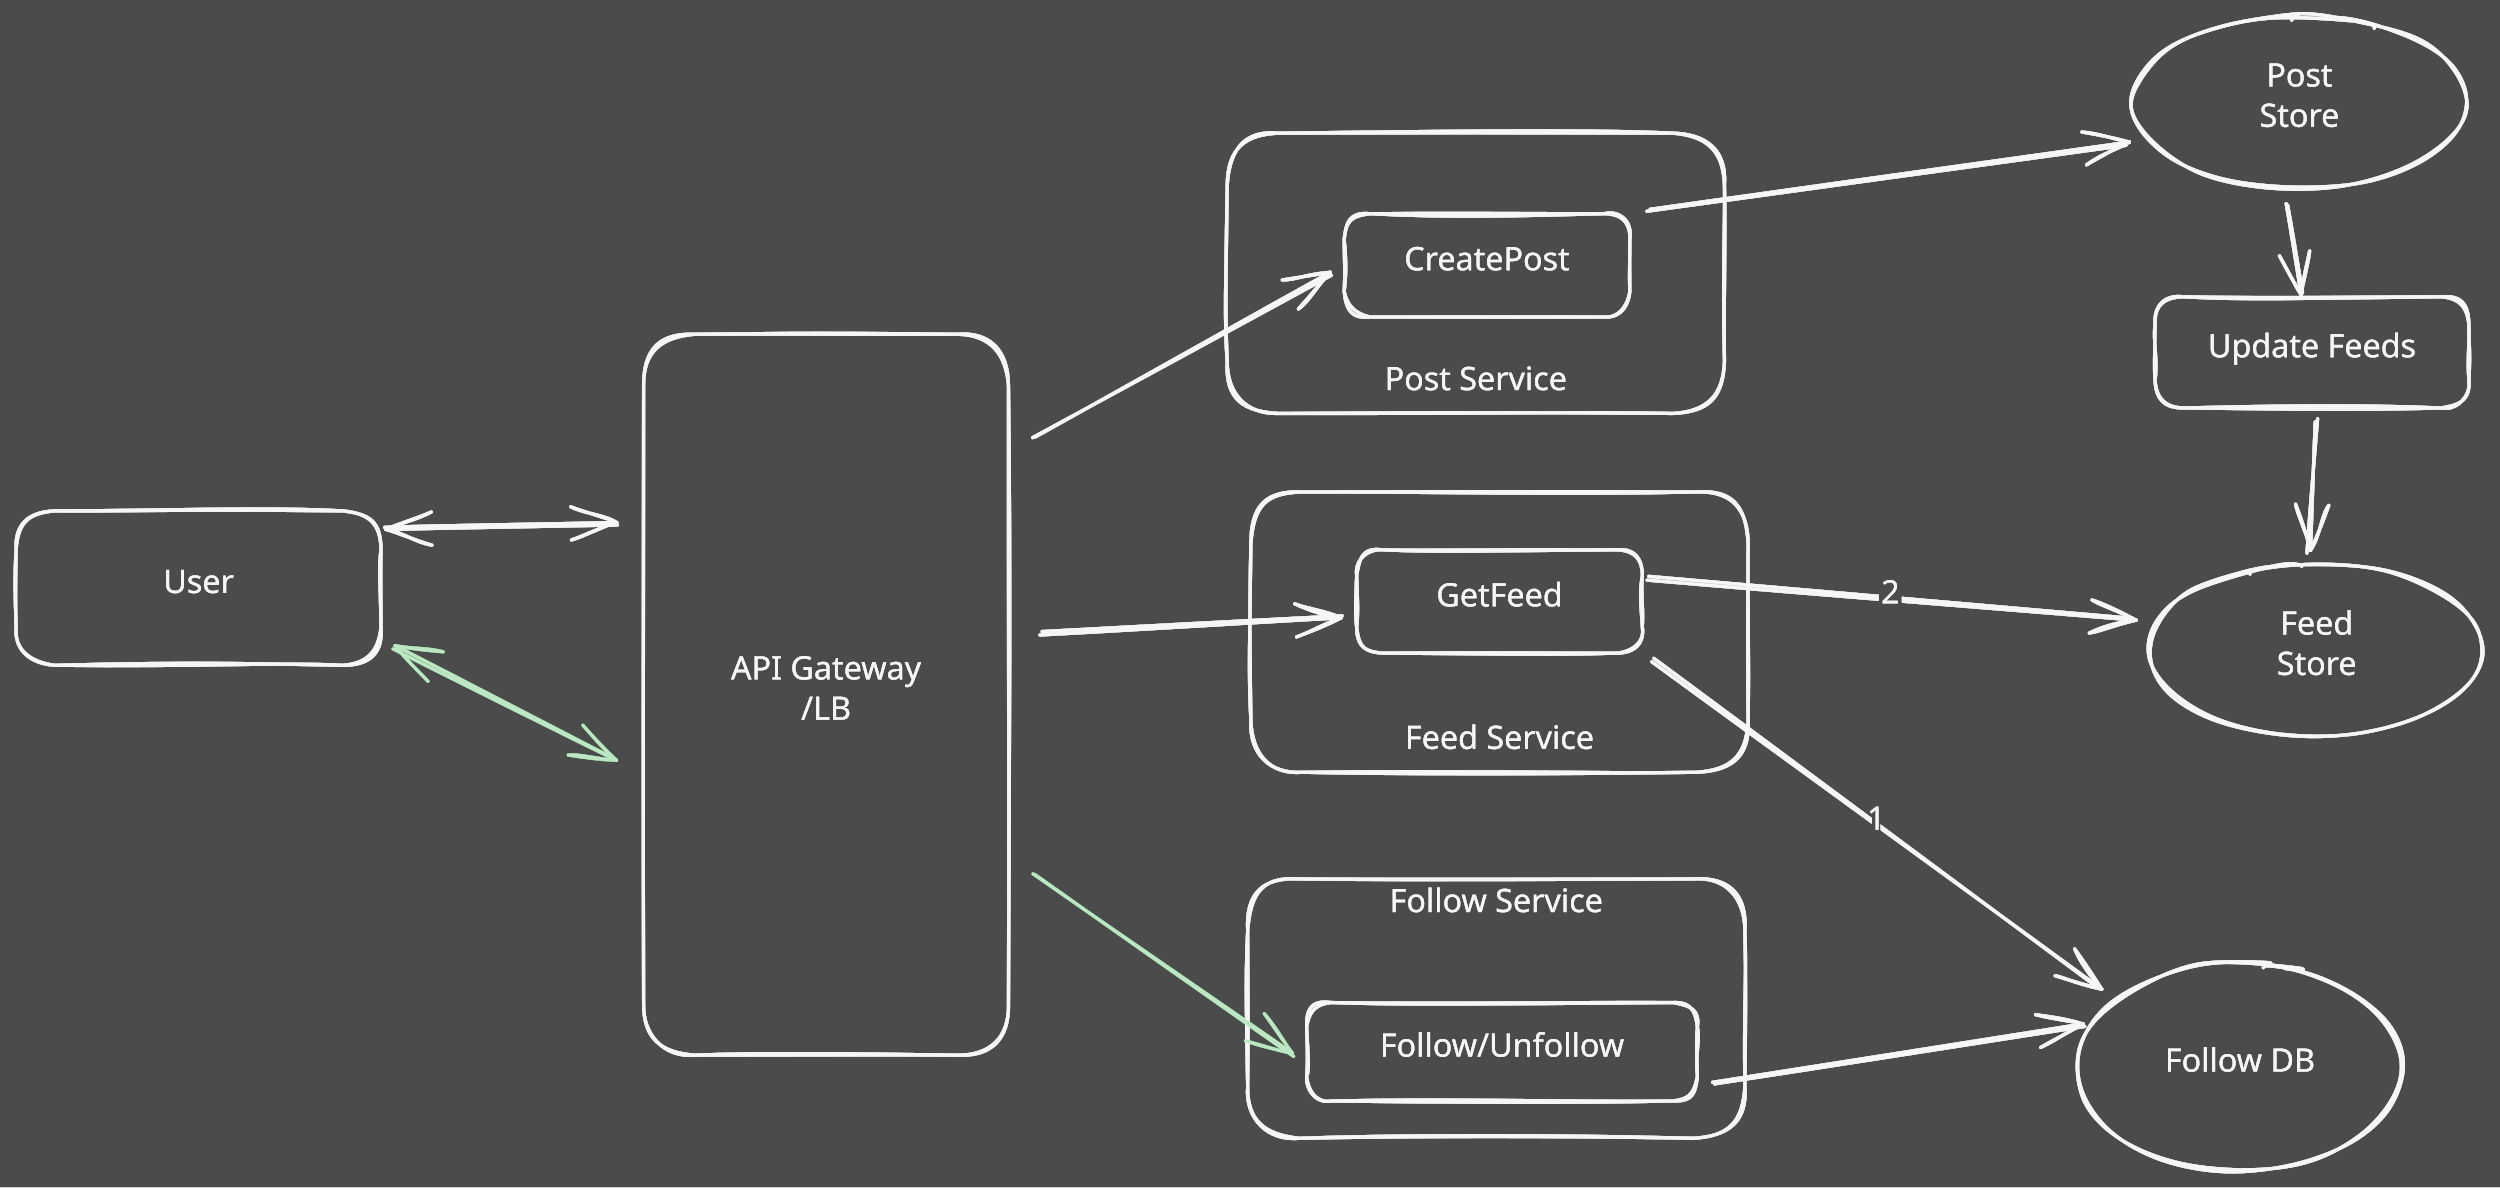
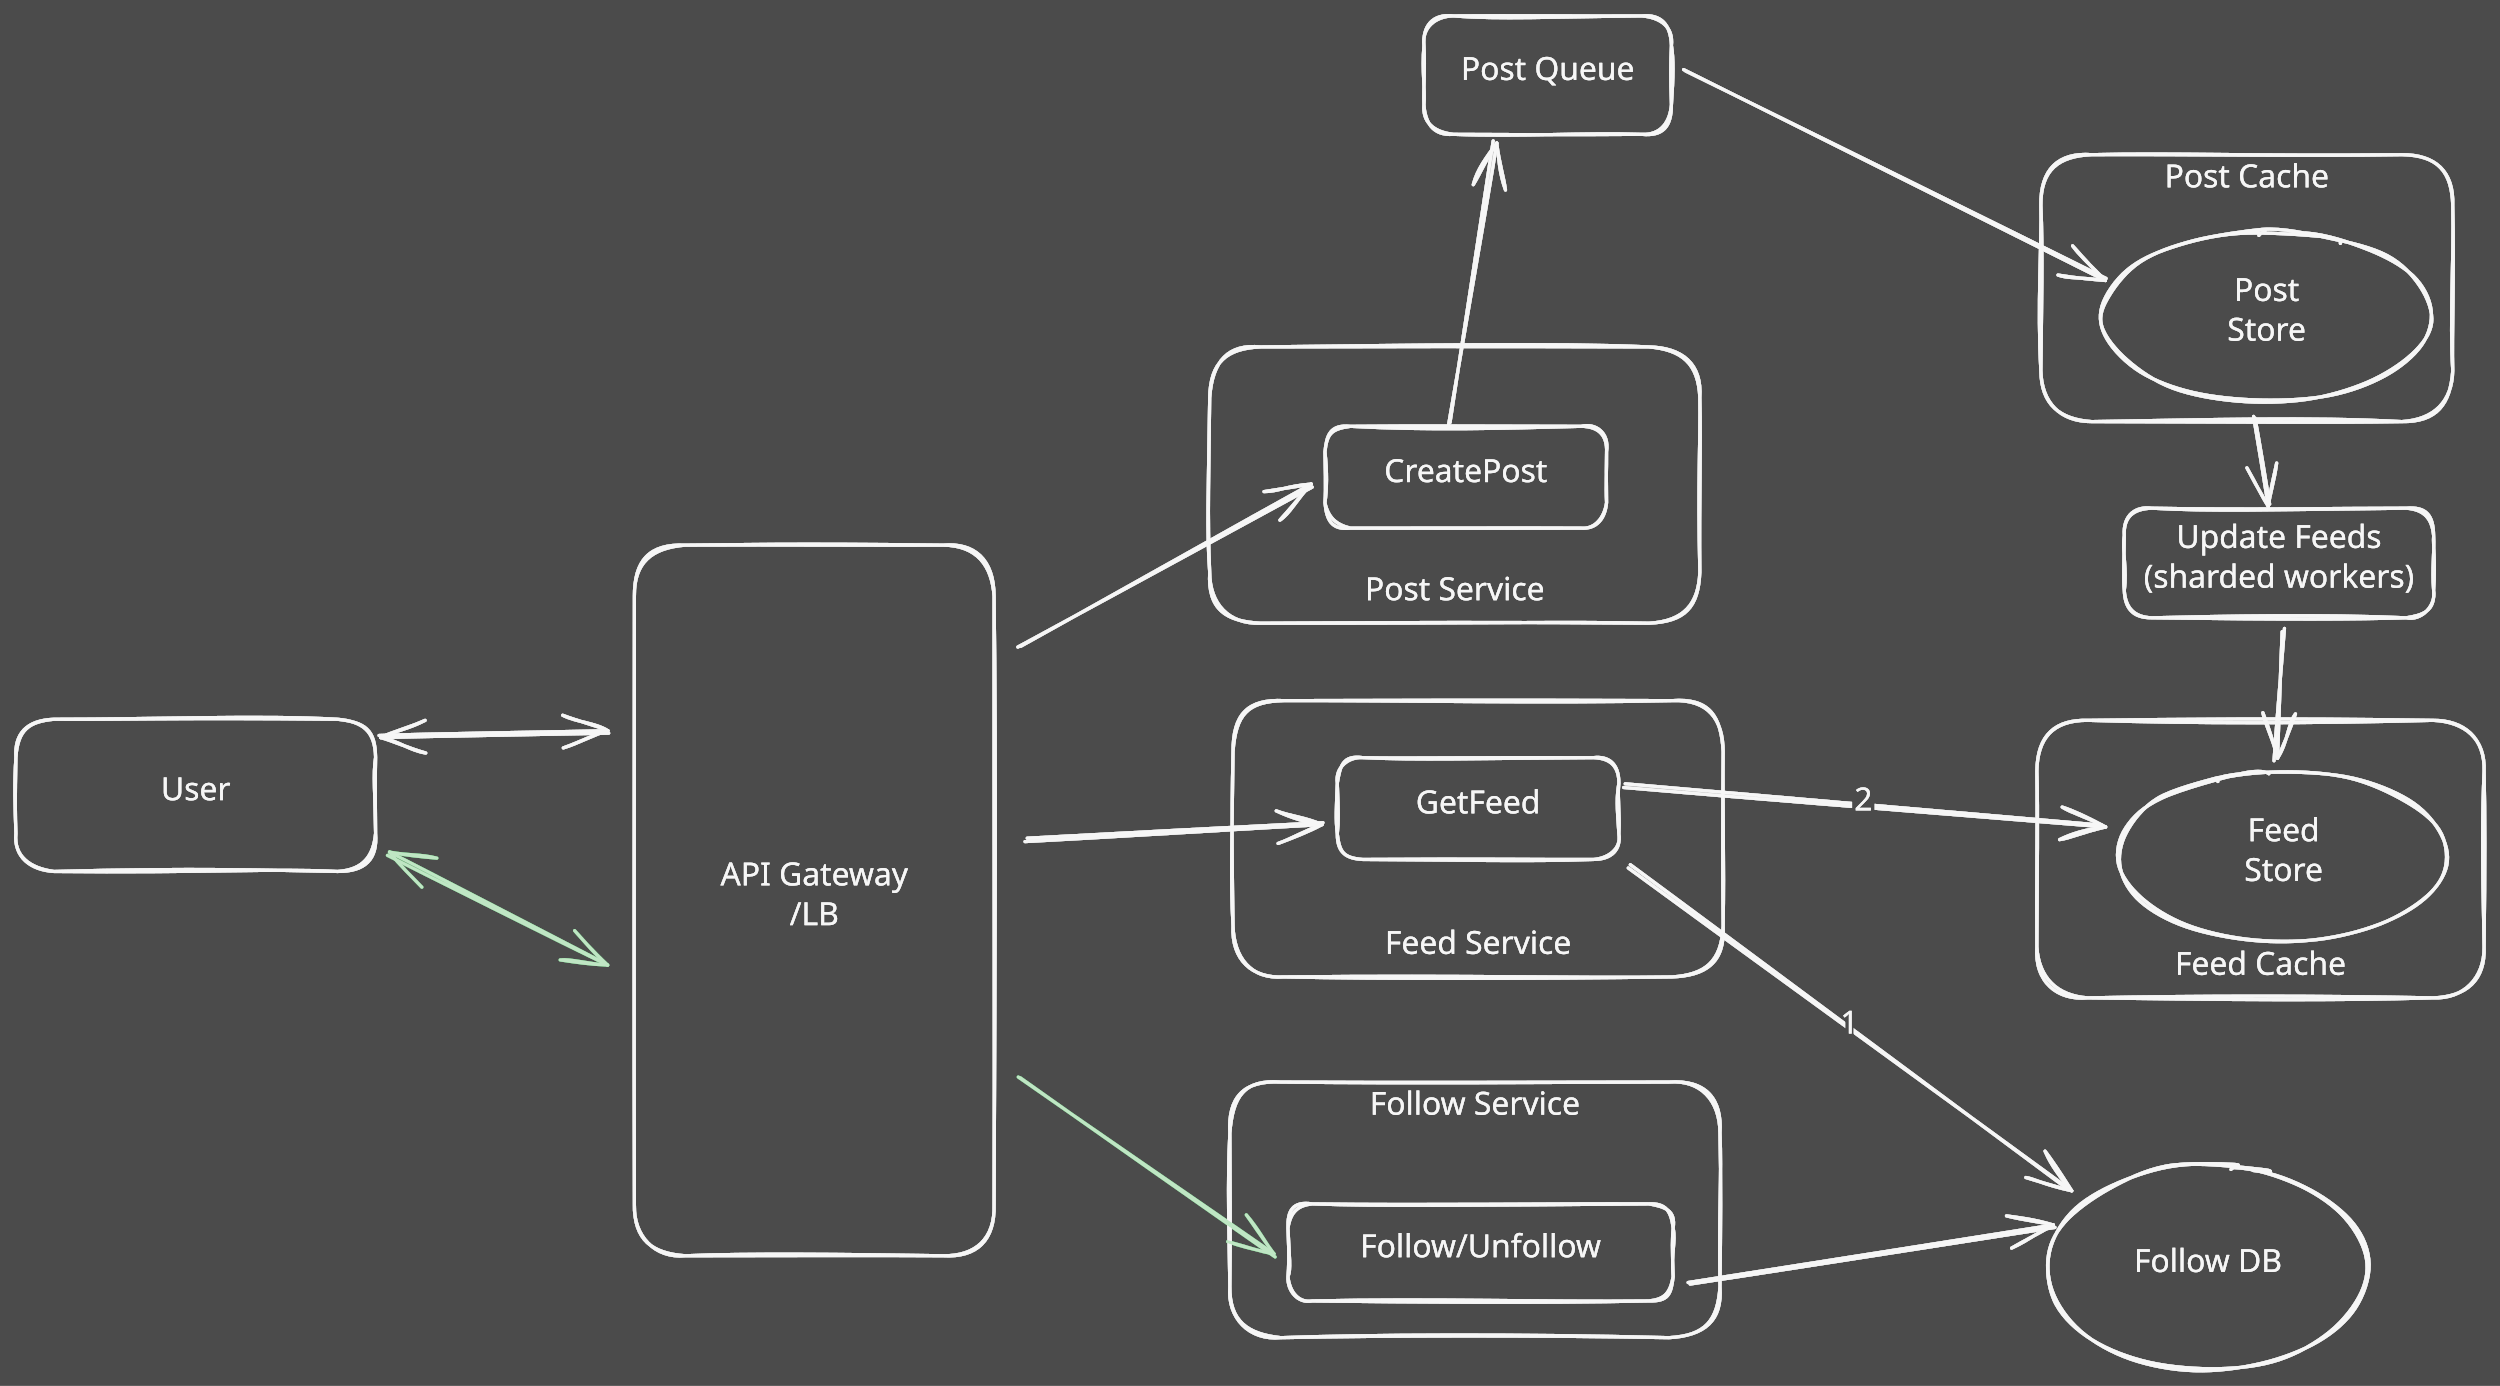
- <svg xmlns="http://www.w3.org/2000/svg" version="1.1" viewBox="0 0 1548.965 735.556" width="3097.929" height="1471.111" filter="invert(93%) hue-rotate(180deg)">
+ <svg xmlns="http://www.w3.org/2000/svg" version="1.1" viewBox="0 0 1571.408 871.111" width="3142.816" height="1742.222" filter="invert(93%) hue-rotate(180deg)">
  <defs>
    <style class="style-fonts">
      @font-face {
        font-family: "Virgil";
        src: url("https://unpkg.com/@excalidraw/excalidraw@undefined/dist/excalidraw-assets/Virgil.woff2");
      }
      @font-face {
        font-family: "Cascadia";
        src: url("https://unpkg.com/@excalidraw/excalidraw@undefined/dist/excalidraw-assets/Cascadia.woff2");
      }
      @font-face {
        font-family: "Assistant";
        src: url("https://unpkg.com/@excalidraw/excalidraw@undefined/dist/excalidraw-assets/Assistant-Regular.woff2");
      }
    </style>
  </defs>
-   <rect x="0" y="0" width="1548.965" height="735.556" fill="#ffffff" />
-   <g stroke-linecap="round" transform="translate(10 316.5417) rotate(0 113.041 47.83594)">
+   <rect x="0" y="0" width="1571.408" height="871.111" fill="#ffffff" />
+   <g stroke-linecap="round" transform="translate(10 452.0972) rotate(0 113.041 47.83594)">
    <path d="M23.92 0 C87.6 -0.02, 154.19 -2.67, 202.16 0 M23.92 0 C60.26 0.44, 97.11 -1.12, 202.16 0 M202.16 0 C219.47 1.97, 225.86 6.45, 226.08 23.92 M202.16 0 C218.26 1.38, 225.81 7.61, 226.08 23.92 M226.08 23.92 C224.42 34.51, 225.78 47.28, 226.08 71.75 M226.08 23.92 C225.73 40.28, 226 55.56, 226.08 71.75 M226.08 71.75 C227.4 87.9, 219.61 95.83, 202.16 95.67 M226.08 71.75 C224.77 85.96, 218.4 94.67, 202.16 95.67 M202.16 95.67 C161.48 93.61, 117.44 96.68, 23.92 95.67 M202.16 95.67 C158.72 94.9, 112.8 93.3, 23.92 95.67 M23.92 95.67 C9.46 94.79, -1.43 86.82, 0 71.75 M23.92 95.67 C8.79 93.7, -1.5 86.07, 0 71.75 M0 71.75 C-0.59 55.6, -1.09 40.13, 0 23.92 M0 71.75 C-0.42 59.82, -0.51 50.13, 0 23.92 M0 23.92 C1.16 6.41, 8.28 1.46, 23.92 0 M0 23.92 C-0.91 9.06, 6.75 0.6, 23.92 0" stroke="#1e1e1e" stroke-width="2" fill="none" />
  </g>
-   <g transform="translate(100.701 351.8776) rotate(0 22.34 12.5)">
+   <g transform="translate(100.701 487.4332) rotate(0 22.34 12.5)">
    <text x="22.34" y="0" font-family="Virgil, Segoe UI Emoji" font-size="20px" fill="#1e1e1e" text-anchor="middle" style="white-space: pre;" direction="ltr" dominant-baseline="text-before-edge">User</text>
  </g>
  <g stroke-linecap="round">
-     <g transform="translate(244.5273 401.1159) rotate(0 68.07812 34.47461)">
+     <g transform="translate(244.5273 536.6714) rotate(0 68.07812 34.47461)">
      <path d="M0.3 -1.08 C22.87 10.39, 112.5 56.87, 135.2 68.6 M-1 0.97 C21.95 12.63, 114.6 58.92, 137.41 69.95" stroke="#2f9e44" stroke-width="2" fill="none" />
    </g>
-     <g transform="translate(244.5273 401.1159) rotate(0 68.07812 34.47461)">
+     <g transform="translate(244.5273 536.6714) rotate(0 68.07812 34.47461)">
      <path d="M30.05 2.73 C19.88 0.14, 12.71 1.18, 0.3 -1.08 M30.05 2.73 C20.37 1.89, 9.65 0.84, 0.3 -1.08" stroke="#2f9e44" stroke-width="2" fill="none" />
    </g>
-     <g transform="translate(244.5273 401.1159) rotate(0 68.07812 34.47461)">
+     <g transform="translate(244.5273 536.6714) rotate(0 68.07812 34.47461)">
      <path d="M20.64 20.97 C13.15 13.21, 8.63 9.12, 0.3 -1.08 M20.64 20.97 C14.15 14.12, 6.54 7.07, 0.3 -1.08" stroke="#2f9e44" stroke-width="2" fill="none" />
    </g>
-     <g transform="translate(244.5273 401.1159) rotate(0 68.07812 34.47461)">
+     <g transform="translate(244.5273 536.6714) rotate(0 68.07812 34.47461)">
      <path d="M107.58 66.69 C114.18 65.94, 123.79 68.97, 137.41 69.95 M107.58 66.69 C117.49 68.21, 126.41 69.5, 137.41 69.95" stroke="#2f9e44" stroke-width="2" fill="none" />
    </g>
-     <g transform="translate(244.5273 401.1159) rotate(0 68.07812 34.47461)">
+     <g transform="translate(244.5273 536.6714) rotate(0 68.07812 34.47461)">
      <path d="M116.66 48.28 C120.67 52.74, 127.73 60.96, 137.41 69.95 M116.66 48.28 C123.48 55.86, 129.41 63.22, 137.41 69.95" stroke="#2f9e44" stroke-width="2" fill="none" />
    </g>
  </g>
  <mask />
  <g stroke-linecap="round">
-     <g transform="translate(238.2227 328.5417) rotate(0 71.76367 -2.179688)">
+     <g transform="translate(238.2227 464.0972) rotate(0 71.76367 -2.179688)">
      <path d="M1 -0.49 C24.99 -1.13, 120.75 -2.75, 144.36 -3.26 M0.06 -1.8 C23.93 -2.79, 119.67 -4.19, 143.84 -4.8" stroke="#1e1e1e" stroke-width="2" fill="none" />
    </g>
-     <g transform="translate(238.2227 328.5417) rotate(0 71.76367 -2.179688)">
+     <g transform="translate(238.2227 464.0972) rotate(0 71.76367 -2.179688)">
      <path d="M28.98 -11.3 C18.89 -6.09, 12.25 -5.33, 1 -0.49 M28.98 -11.3 C18.56 -6.64, 7.94 -3.97, 1 -0.49" stroke="#1e1e1e" stroke-width="2" fill="none" />
    </g>
-     <g transform="translate(238.2227 328.5417) rotate(0 71.76367 -2.179688)">
+     <g transform="translate(238.2227 464.0972) rotate(0 71.76367 -2.179688)">
      <path d="M29.38 9.22 C19.07 7.6, 12.29 1.54, 1 -0.49 M29.38 9.22 C19 6.33, 8.24 1.45, 1 -0.49" stroke="#1e1e1e" stroke-width="2" fill="none" />
    </g>
-     <g transform="translate(238.2227 328.5417) rotate(0 71.76367 -2.179688)">
+     <g transform="translate(238.2227 464.0972) rotate(0 71.76367 -2.179688)">
      <path d="M115.86 6.01 C124.3 3.56, 136.27 -2.87, 143.84 -4.8 M115.86 6.01 C126.23 2.39, 136.2 -2.89, 143.84 -4.8" stroke="#1e1e1e" stroke-width="2" fill="none" />
    </g>
-     <g transform="translate(238.2227 328.5417) rotate(0 71.76367 -2.179688)">
+     <g transform="translate(238.2227 464.0972) rotate(0 71.76367 -2.179688)">
      <path d="M115.46 -14.51 C124.12 -10.13, 136.23 -9.73, 143.84 -4.8 M115.46 -14.51 C125.78 -10.58, 135.9 -8.32, 143.84 -4.8" stroke="#1e1e1e" stroke-width="2" fill="none" />
    </g>
  </g>
  <mask />
-   <g stroke-linecap="round" transform="translate(398.7617 207.0964) rotate(0 113.041 223.3359)">
+   <g stroke-linecap="round" transform="translate(398.7617 342.6519) rotate(0 113.041 223.3359)">
    <path d="M32 0 C93.03 -0.31, 157.61 0.23, 194.08 0 M32 0 C63.81 -0.21, 96.88 -1.21, 194.08 0 M194.08 0 C213.61 -1.68, 225.98 8.89, 226.08 32 M194.08 0 C215.41 0.23, 224.69 12.82, 226.08 32 M226.08 32 C225.98 180.6, 226.43 327.74, 226.08 414.67 M226.08 32 C227.46 140.59, 226.72 248.08, 226.08 414.67 M226.08 414.67 C226.7 435.89, 214.63 446.97, 194.08 446.67 M226.08 414.67 C226.66 436.86, 215.35 447.94, 194.08 446.67 M194.08 446.67 C131.54 445.69, 68.94 445.05, 32 446.67 M194.08 446.67 C150.78 446.4, 107.81 446.55, 32 446.67 M32 446.67 C10.76 445.23, -0.14 436.5, 0 414.67 M32 446.67 C12.88 448.5, -0.63 434.22, 0 414.67 M0 414.67 C-0.33 296.95, -0.17 182.08, 0 32 M0 414.67 C-0.25 317.13, -0.17 218.74, 0 32 M0 32 C-0.24 10.91, 10.83 1.69, 32 0 M0 32 C-0.05 10, 9.01 -0.96, 32 0" stroke="#1e1e1e" stroke-width="2" fill="none" />
  </g>
-   <g transform="translate(445.0527 405.4323) rotate(0 66.75001 25)">
+   <g transform="translate(445.0527 540.9878) rotate(0 66.75001 25)">
    <text x="66.75" y="0" font-family="Virgil, Segoe UI Emoji" font-size="20px" fill="#1e1e1e" text-anchor="middle" style="white-space: pre;" direction="ltr" dominant-baseline="text-before-edge">API Gateway</text>
    <text x="66.75" y="25" font-family="Virgil, Segoe UI Emoji" font-size="20px" fill="#1e1e1e" text-anchor="middle" style="white-space: pre;" direction="ltr" dominant-baseline="text-before-edge">/LB</text>
  </g>
-   <g stroke-linecap="round" transform="translate(773.0322 544.5807) rotate(0 154.041 80.33594)">
+   <g stroke-linecap="round" transform="translate(773.0322 680.1363) rotate(0 154.041 80.33594)">
    <path d="M32 0 C115.11 0.97, 200.08 0.14, 276.08 0 M32 0 C109.93 0.5, 188 0.07, 276.08 0 M276.08 0 C295.74 -1.54, 307.97 11.36, 308.08 32 M276.08 0 C299.15 -1.59, 309.54 10.59, 308.08 32 M308.08 32 C309.28 58.34, 307.22 81.46, 308.08 128.67 M308.08 32 C308.77 61.59, 308.55 91.42, 308.08 128.67 M308.08 128.67 C306.69 149.76, 299.09 159.49, 276.08 160.67 M308.08 128.67 C309.69 150.09, 298.4 159.37, 276.08 160.67 M276.08 160.67 C180.82 158.21, 85.58 158.74, 32 160.67 M276.08 160.67 C188.81 159.15, 102.55 159.31, 32 160.67 M32 160.67 C12.21 162.65, -1.72 148.25, 0 128.67 M32 160.67 C10.97 158.47, -0.2 150.27, 0 128.67 M0 128.67 C-0.45 96.31, -1.65 63.27, 0 32 M0 128.67 C0.54 93.35, 0.02 58.46, 0 32 M0 32 C1.84 9.11, 8.74 -1.76, 32 0 M0 32 C-1.25 9.64, 8.53 -1.21, 32 0" stroke="#1e1e1e" stroke-width="2" fill="none" />
  </g>
-   <g transform="translate(860.1432 549.5807) rotate(0 66.93 12.5)">
+   <g transform="translate(860.1432 685.1363) rotate(0 66.93 12.5)">
    <text x="66.93" y="0" font-family="Virgil, Segoe UI Emoji" font-size="20px" fill="#1e1e1e" text-anchor="middle" style="white-space: pre;" direction="ltr" dominant-baseline="text-before-edge">Follow Service</text>
  </g>
-   <g stroke-linecap="round" transform="translate(775.0322 304.8307) rotate(0 154.041 86.83594)">
+   <g stroke-linecap="round" transform="translate(775.0322 440.3863) rotate(0 154.041 86.83594)">
    <path d="M32 0 C110.45 -0.21, 192.5 1.85, 276.08 0 M32 0 C91.03 -0.03, 150.67 -0.55, 276.08 0 M276.08 0 C299.38 -1.75, 306.83 9.67, 308.08 32 M276.08 0 C299.06 -0.93, 307.99 12.11, 308.08 32 M308.08 32 C307.76 68.16, 307.64 107, 308.08 141.67 M308.08 32 C307.7 67.71, 308.81 102.3, 308.08 141.67 M308.08 141.67 C307.11 164.46, 296.44 172.28, 276.08 173.67 M308.08 141.67 C309.4 165.21, 296.51 172.87, 276.08 173.67 M276.08 173.67 C214.16 174.62, 153.1 172.42, 32 173.67 M276.08 173.67 C184.9 174.89, 94.59 174.95, 32 173.67 M32 173.67 C10.82 175.43, 0.63 161.19, 0 141.67 M32 173.67 C11.93 174.8, -1.11 162.76, 0 141.67 M0 141.67 C-1.74 112.48, -0.5 85.15, 0 32 M0 141.67 C-0.38 110.76, -1.11 78.33, 0 32 M0 32 C-0.07 8.77, 9.04 -1.16, 32 0 M0 32 C1.8 8.83, 8.8 0.47, 32 0" stroke="#1e1e1e" stroke-width="2" fill="none" />
  </g>
-   <g transform="translate(867.9432 448.5026) rotate(0 61.13 12.5)">
+   <g transform="translate(867.9432 584.0582) rotate(0 61.13 12.5)">
    <text x="61.13" y="0" font-family="Virgil, Segoe UI Emoji" font-size="20px" fill="#1e1e1e" text-anchor="middle" style="white-space: pre;" direction="ltr" dominant-baseline="text-before-edge">Feed Service</text>
  </g>
-   <g stroke-linecap="round" transform="translate(809.5732 621.1667) rotate(0 121.0556 30.5)">
+   <g stroke-linecap="round" transform="translate(809.5732 756.7222) rotate(0 121.0556 30.5)">
    <path d="M15.25 0 C59.12 1.5, 104.96 1, 226.86 0 M15.25 0 C90.79 0.98, 166.21 -0.31, 226.86 0 M226.86 0 C237.47 -0.51, 240.88 4.48, 242.11 15.25 M226.86 0 C236.98 1.76, 243.81 4.04, 242.11 15.25 M242.11 15.25 C243.87 23.94, 240.71 30.57, 242.11 45.75 M242.11 15.25 C241.52 20.71, 241.46 28.1, 242.11 45.75 M242.11 45.75 C240.18 56.63, 236.35 59.98, 226.86 61 M242.11 45.75 C240.77 56.84, 239.11 61.32, 226.86 61 M226.86 61 C160.38 61.76, 92.3 59.32, 15.25 61 M226.86 61 C153.96 62.53, 80.19 61.71, 15.25 61 M15.25 61 C6.29 62.83, -0.51 54.68, 0 45.75 M15.25 61 C7 62.39, 1.06 55.84, 0 45.75 M0 45.75 C2 41.16, 0.81 33.61, 0 15.25 M0 45.75 C0.5 39.94, 0.76 32.67, 0 15.25 M0 15.25 C1.54 4.87, 6.44 0.91, 15.25 0 M0 15.25 C-0.33 4.38, 2.8 -1.85, 15.25 0" stroke="#1e1e1e" stroke-width="2" fill="none" />
  </g>
-   <g transform="translate(858.3588 639.1667) rotate(0 72.27 12.5)">
+   <g transform="translate(858.3588 774.7222) rotate(0 72.27 12.5)">
    <text x="72.27" y="0" font-family="Virgil, Segoe UI Emoji" font-size="20px" fill="#1e1e1e" text-anchor="middle" style="white-space: pre;" direction="ltr" dominant-baseline="text-before-edge">Follow/Unfollow</text>
  </g>
-   <g stroke-linecap="round" transform="translate(1287.407 596.5556) rotate(0 100.5 64.5)">
+   <g stroke-linecap="round" transform="translate(1287.407 732.1111) rotate(0 100.5 64.5)">
    <path d="M128.69 3.58 C141.3 4.96, 154.26 10.26, 164.81 15.86 C175.36 21.47, 185.84 29.44, 192 37.22 C198.15 45.01, 201.56 53.77, 201.73 62.59 C201.9 71.41, 198.33 82.07, 193.02 90.14 C187.71 98.2, 179.68 105.2, 169.86 110.98 C160.04 116.77, 147.1 121.74, 134.1 124.82 C121.11 127.9, 105.62 129.91, 91.89 129.46 C78.16 129.02, 63.65 126.3, 51.71 122.14 C39.78 117.97, 28.49 111.64, 20.28 104.47 C12.07 97.3, 5.6 87.84, 2.47 79.12 C-0.66 70.4, -1.01 60.81, 1.48 52.16 C3.98 43.51, 9.61 34.32, 17.45 27.2 C25.28 20.09, 37.01 14.02, 48.5 9.48 C59.99 4.94, 72.19 1.09, 86.38 -0.01 C100.57 -1.12, 124.9 1.97, 133.64 2.87 C142.39 3.77, 139.36 4.36, 138.85 5.39 M116.86 1.8 C129.94 2.29, 143.56 6.84, 154.73 11.64 C165.9 16.44, 176.45 23.21, 183.89 30.61 C191.33 38, 197.22 47.76, 199.37 56.03 C201.53 64.29, 200.51 72.07, 196.81 80.21 C193.12 88.34, 185.82 97.79, 177.22 104.85 C168.61 111.91, 156.95 118.66, 145.2 122.55 C133.45 126.44, 120.35 127.93, 106.73 128.2 C93.1 128.47, 76.6 127.18, 63.45 124.18 C50.3 121.18, 37.53 116.24, 27.81 110.21 C18.09 104.18, 9.78 96.47, 5.12 87.99 C0.45 79.52, -1.01 67.97, -0.17 59.37 C0.67 50.76, 3.76 43.75, 10.16 36.39 C16.56 29.02, 27.65 21.1, 38.24 15.19 C48.84 9.28, 60.62 3.49, 73.73 0.92 C86.84 -1.64, 110.06 -0.55, 116.92 -0.21 C123.79 0.13, 115.32 1.59, 114.92 2.96" stroke="#1e1e1e" stroke-width="2" fill="none" />
  </g>
-   <g transform="translate(1339.602 648.4472) rotate(0 48.24 12.5)">
+   <g transform="translate(1339.602 784.0027) rotate(0 48.24 12.5)">
    <text x="48.24" y="0" font-family="Virgil, Segoe UI Emoji" font-size="20px" fill="#1e1e1e" text-anchor="middle" style="white-space: pre;" direction="ltr" dominant-baseline="text-before-edge">Follow DB</text>
  </g>
  <g stroke-linecap="round">
-     <g transform="translate(1061.934 671.4484) rotate(0 114.953 -18.32283)">
+     <g transform="translate(1061.934 807.0039) rotate(0 114.953 -18.32283)">
      <path d="M0.42 0.11 C38.8 -5.62, 191.57 -29.55, 229.74 -35.5 M-0.82 -0.87 C37.44 -6.82, 190.5 -30.94, 228.71 -37.02" stroke="#1e1e1e" stroke-width="2" fill="none" />
    </g>
-     <g transform="translate(1061.934 671.4484) rotate(0 114.953 -18.32283)">
+     <g transform="translate(1061.934 807.0039) rotate(0 114.953 -18.32283)">
      <path d="M202.47 -22.48 C209.44 -26.54, 217.81 -30.76, 228.71 -37.02 M202.47 -22.48 C213.3 -27.42, 221.95 -34.34, 228.71 -37.02" stroke="#1e1e1e" stroke-width="2" fill="none" />
    </g>
-     <g transform="translate(1061.934 671.4484) rotate(0 114.953 -18.32283)">
+     <g transform="translate(1061.934 807.0039) rotate(0 114.953 -18.32283)">
      <path d="M199.26 -42.75 C206.86 -41.68, 216.04 -40.77, 228.71 -37.02 M199.26 -42.75 C211.21 -39.82, 221.1 -38.88, 228.71 -37.02" stroke="#1e1e1e" stroke-width="2" fill="none" />
    </g>
  </g>
  <mask />
  <g stroke-linecap="round">
-     <g transform="translate(640.8438 540.8075) rotate(0 80.17807 56.72878)">
+     <g transform="translate(640.8438 676.363) rotate(0 80.17807 56.72878)">
      <path d="M0.44 1.09 C27.12 20.15, 133.89 95.11, 160.66 113.7 M-0.79 0.62 C25.71 19.34, 132.96 92.89, 159.88 111.7" stroke="#2f9e44" stroke-width="2" fill="none" />
    </g>
-     <g transform="translate(640.8438 540.8075) rotate(0 80.17807 56.72878)">
+     <g transform="translate(640.8438 676.363) rotate(0 80.17807 56.72878)">
      <path d="M130.86 104.1 C142.67 107.14, 151.3 110.5, 159.88 111.7 M130.86 104.1 C138.31 106.67, 144.5 108.43, 159.88 111.7" stroke="#2f9e44" stroke-width="2" fill="none" />
    </g>
-     <g transform="translate(640.8438 540.8075) rotate(0 80.17807 56.72878)">
+     <g transform="translate(640.8438 676.363) rotate(0 80.17807 56.72878)">
      <path d="M142.53 87.23 C150.22 96.14, 154.8 105.34, 159.88 111.7 M142.53 87.23 C147.27 93.72, 150.77 99.36, 159.88 111.7" stroke="#2f9e44" stroke-width="2" fill="none" />
    </g>
  </g>
  <mask />
-   <g stroke-linecap="round" transform="translate(832.8232 132.4167) rotate(0 88.5 32)">
+   <g stroke-linecap="round" transform="translate(832.8232 267.9722) rotate(0 88.5 32)">
    <path d="M16 0 C65.38 2.65, 111.75 1.28, 161 0 M16 0 C59.59 -0.48, 103.73 -0.02, 161 0 M161 0 C173.06 0.05, 177.4 6.67, 177 16 M161 0 C169.55 -2.23, 178.93 3.51, 177 16 M177 16 C176.82 24.3, 176.83 30.52, 177 48 M177 16 C177.13 26.24, 176.48 37.9, 177 48 M177 48 C176.1 58.02, 170.71 64.7, 161 64 M177 48 C175.82 56.91, 170.09 64.86, 161 64 M161 64 C120.43 63.77, 79.71 64.04, 16 64 M161 64 C121.3 64.14, 82.22 64.13, 16 64 M16 64 C4.11 65.33, 1.03 58.92, 0 48 M16 64 C7.36 61.97, 1.93 57.5, 0 48 M0 48 C1.23 39.51, 1.39 28.78, 0 16 M0 48 C0.67 37.79, 0.08 25.46, 0 16 M0 16 C1.21 4.66, 3.9 1.58, 16 0 M0 16 C1.02 5.77, 3.14 -1.32, 16 0" stroke="#1e1e1e" stroke-width="2" fill="none" />
  </g>
-   <g transform="translate(864.0932 151.9167) rotate(0 57.23 12.5)">
+   <g transform="translate(864.0932 287.4722) rotate(0 57.23 12.5)">
    <text x="57.23" y="0" font-family="Virgil, Segoe UI Emoji" font-size="20px" fill="#1e1e1e" text-anchor="middle" style="white-space: pre;" direction="ltr" dominant-baseline="text-before-edge">CreatePost</text>
  </g>
-   <g stroke-linecap="round" transform="translate(840.5732 340.6667) rotate(0 88.5 32)">
+   <g stroke-linecap="round" transform="translate(840.5732 476.2222) rotate(0 88.5 32)">
    <path d="M16 0 C44.25 0.66, 76.65 -0.27, 161 0 M16 0 C51.6 1.66, 84.89 0.48, 161 0 M161 0 C173.39 0.37, 176.97 7.11, 177 16 M161 0 C170.41 -1.1, 177.01 3.6, 177 16 M177 16 C175.51 25.2, 175.71 29.74, 177 48 M177 16 C175.96 25.63, 177.73 34.59, 177 48 M177 48 C178.77 57.61, 169.89 63.41, 161 64 M177 48 C178.27 57.63, 172.66 64.01, 161 64 M161 64 C126.32 64.18, 93.67 63.46, 16 64 M161 64 C119.23 65.44, 76.67 64.27, 16 64 M16 64 C3.52 63.02, 1.4 59.21, 0 48 M16 64 C6.22 63.47, -0.03 60.27, 0 48 M0 48 C0.85 39.84, 0.75 35.03, 0 16 M0 48 C-1.1 38.7, -0.61 31.44, 0 16 M0 16 C1.83 5.13, 3.35 -1.69, 16 0 M0 16 C-1.36 6.12, 6.95 -0.62, 16 0" stroke="#1e1e1e" stroke-width="2" fill="none" />
  </g>
-   <g transform="translate(887.6932 360.1667) rotate(0 41.38 12.5)">
+   <g transform="translate(887.6932 495.7222) rotate(0 41.38 12.5)">
    <text x="41.38" y="0" font-family="Virgil, Segoe UI Emoji" font-size="20px" fill="#1e1e1e" text-anchor="middle" style="white-space: pre;" direction="ltr" dominant-baseline="text-before-edge">GetFeed</text>
  </g>
  <g stroke-linecap="round">
-     <g transform="translate(640.5732 270.084) rotate(0 91.83822 -49.95868)">
+     <g transform="translate(640.5732 405.6396) rotate(0 91.83822 -49.95868)">
      <path d="M-0.79 1.07 C30.05 -15.55, 153.65 -82.83, 184.23 -99.48 M0.99 0.59 C31.8 -16.41, 152.89 -84.51, 183.58 -101.37" stroke="#1e1e1e" stroke-width="2" fill="none" />
    </g>
-     <g transform="translate(640.5732 270.084) rotate(0 91.83822 -49.95868)">
+     <g transform="translate(640.5732 405.6396) rotate(0 91.83822 -49.95868)">
      <path d="M163.93 -78.7 C170.17 -82.83, 173.61 -90.54, 183.58 -101.37 M163.93 -78.7 C172.05 -87.58, 178.68 -96.13, 183.58 -101.37" stroke="#1e1e1e" stroke-width="2" fill="none" />
    </g>
-     <g transform="translate(640.5732 270.084) rotate(0 91.83822 -49.95868)">
+     <g transform="translate(640.5732 405.6396) rotate(0 91.83822 -49.95868)">
      <path d="M153.95 -96.63 C162.5 -96.59, 168.23 -100.2, 183.58 -101.37 M153.95 -96.63 C165.99 -98.57, 176.54 -100.09, 183.58 -101.37" stroke="#1e1e1e" stroke-width="2" fill="none" />
    </g>
  </g>
  <mask />
  <g stroke-linecap="round">
-     <g transform="translate(645.5732 392.1945) rotate(0 92.64298 -5.013928)">
+     <g transform="translate(645.5732 527.7501) rotate(0 92.64298 -5.013928)">
      <path d="M0.13 -0.9 C30.98 -2.58, 154.96 -9.14, 185.96 -10.65 M-1.26 1.25 C29.41 -0.23, 154.18 -7.8, 185.36 -9.44" stroke="#1e1e1e" stroke-width="2" fill="none" />
    </g>
-     <g transform="translate(645.5732 392.1945) rotate(0 92.64298 -5.013928)">
+     <g transform="translate(645.5732 527.7501) rotate(0 92.64298 -5.013928)">
      <path d="M157.8 2.41 C166.64 -0.93, 177.38 -5.06, 185.36 -9.44 M157.8 2.41 C166.1 -0.48, 175.49 -6.06, 185.36 -9.44" stroke="#1e1e1e" stroke-width="2" fill="none" />
    </g>
-     <g transform="translate(645.5732 392.1945) rotate(0 92.64298 -5.013928)">
+     <g transform="translate(645.5732 527.7501) rotate(0 92.64298 -5.013928)">
      <path d="M156.63 -18.08 C165.81 -13.77, 176.99 -10.26, 185.36 -9.44 M156.63 -18.08 C165.29 -14.73, 175.04 -14.06, 185.36 -9.44" stroke="#1e1e1e" stroke-width="2" fill="none" />
    </g>
  </g>
  <mask />
-   <g stroke-linecap="round" transform="translate(1320.828 10) rotate(0 103.7196 53.17792)">
+   <g stroke-linecap="round" transform="translate(1320.828 145.5556) rotate(0 103.7196 53.17792)">
    <path d="M128.09 0.87 C141.43 1.73, 156.57 6.93, 167.88 11.42 C179.18 15.91, 189.36 21.49, 195.93 27.83 C202.5 34.16, 206.41 42.17, 207.29 49.44 C208.17 56.7, 206.04 64.57, 201.23 71.42 C196.42 78.27, 188.01 85.29, 178.44 90.55 C168.86 95.81, 156.77 100.42, 143.76 102.98 C130.75 105.54, 114.74 106.22, 100.38 105.92 C86.02 105.61, 70.25 104.09, 57.61 101.14 C44.96 98.2, 33.52 93.83, 24.52 88.24 C15.51 82.64, 7.57 74.44, 3.55 67.55 C-0.47 60.67, -1.72 54.15, 0.39 46.93 C2.5 39.71, 8.86 30.43, 16.2 24.25 C23.54 18.08, 32.77 13.73, 44.42 9.89 C56.07 6.05, 70.23 2.34, 86.08 1.22 C101.93 0.11, 128.82 2.14, 139.51 3.18 C150.21 4.22, 150.76 6.68, 150.25 7.45 M100.79 -1.36 C114.22 -2.46, 130.11 1.43, 143.24 4.17 C156.38 6.91, 170.08 10.02, 179.61 15.1 C189.15 20.18, 195.81 27.59, 200.47 34.64 C205.13 41.68, 208.45 50.28, 207.58 57.35 C206.71 64.42, 201.98 70.82, 195.25 77.05 C188.52 83.28, 178.25 89.98, 167.2 94.73 C156.14 99.47, 142.53 103.56, 128.9 105.52 C115.27 107.49, 99.41 107.72, 85.43 106.55 C71.45 105.37, 56.51 102.75, 45 98.46 C33.48 94.18, 23.8 87.38, 16.33 80.84 C8.86 74.3, 2.05 66.04, 0.18 59.22 C-1.68 52.4, 1.03 46.67, 5.14 39.93 C9.24 33.19, 16.06 24.48, 24.82 18.79 C33.58 13.09, 45.11 9.11, 57.72 5.77 C70.32 2.42, 93.55 -0.74, 100.44 -1.3 C107.32 -1.86, 98.93 1.21, 99.04 2.41" stroke="#1e1e1e" stroke-width="2" fill="none" />
  </g>
-   <g transform="translate(1397.667 38.07545) rotate(0 27.04 25)">
+   <g transform="translate(1397.667 173.631) rotate(0 27.04 25)">
    <text x="27.04" y="0" font-family="Virgil, Segoe UI Emoji" font-size="20px" fill="#1e1e1e" text-anchor="middle" style="white-space: pre;" direction="ltr" dominant-baseline="text-before-edge">Post</text>
    <text x="27.04" y="25" font-family="Virgil, Segoe UI Emoji" font-size="20px" fill="#1e1e1e" text-anchor="middle" style="white-space: pre;" direction="ltr" dominant-baseline="text-before-edge">Store</text>
  </g>
-   <g stroke-linecap="round">
-     <g transform="translate(1020.765 131.2857) rotate(0 148.7147 -20.74775)">
-       <path d="M-0.33 -0.39 C48.86 -7.12, 246.69 -34.5, 296.37 -41.24 M1.69 -1.63 C51.14 -8.68, 249.28 -36.37, 298.52 -43.24" stroke="#1e1e1e" stroke-width="2" fill="none" />
-     </g>
-     <g transform="translate(1020.765 131.2857) rotate(0 148.7147 -20.74775)">
-       <path d="M272.02 -29.18 C282.07 -36.49, 293.72 -39.81, 298.52 -43.24 M272.02 -29.18 C281.6 -34.58, 290.63 -39.83, 298.52 -43.24" stroke="#1e1e1e" stroke-width="2" fill="none" />
-     </g>
-     <g transform="translate(1020.765 131.2857) rotate(0 148.7147 -20.74775)">
-       <path d="M269.18 -49.5 C280.22 -48.68, 293.01 -43.88, 298.52 -43.24 M269.18 -49.5 C279.87 -47.68, 289.92 -45.7, 298.52 -43.24" stroke="#1e1e1e" stroke-width="2" fill="none" />
-     </g>
-   </g>
-   <mask />
  <g mask="url(#mask-L72J386JWwccKPn0qEwc-)" stroke-linecap="round">
-     <g transform="translate(1020.635 357.6619) rotate(0 150.6181 13.14224)">
+     <g transform="translate(1020.635 493.2175) rotate(0 150.6181 13.14224)">
      <path d="M0.93 -0.55 C51.01 3.77, 250.6 21.14, 300.52 25.47 M-0.04 1.78 C50.43 6.27, 252.37 22.49, 302.86 26.58" stroke="#1e1e1e" stroke-width="2" fill="none" />
    </g>
-     <g transform="translate(1020.635 357.6619) rotate(0 150.6181 13.14224)">
+     <g transform="translate(1020.635 493.2175) rotate(0 150.6181 13.14224)">
      <path d="M273.93 34.54 C281.76 30.73, 290.04 28.17, 302.86 26.58 M273.93 34.54 C280.61 33.65, 287.39 30.17, 302.86 26.58" stroke="#1e1e1e" stroke-width="2" fill="none" />
    </g>
-     <g transform="translate(1020.635 357.6619) rotate(0 150.6181 13.14224)">
+     <g transform="translate(1020.635 493.2175) rotate(0 150.6181 13.14224)">
      <path d="M275.58 14.08 C282.84 16.45, 290.61 20.06, 302.86 26.58 M275.58 14.08 C281.71 17.9, 288.11 19.15, 302.86 26.58" stroke="#1e1e1e" stroke-width="2" fill="none" />
    </g>
  </g>
  <mask id="mask-L72J386JWwccKPn0qEwc-">
-     <rect x="0" y="0" fill="#fff" width="1421.872" height="483.946" />
-     <rect x="1164.134" y="358.304" fill="#000" width="14.24" height="25" opacity="1" />
+     <rect x="0" y="0" fill="#fff" width="1421.872" height="619.502" />
+     <rect x="1164.134" y="493.86" fill="#000" width="14.24" height="25" opacity="1" />
  </mask>
-   <g transform="translate(1164.134 358.3042) rotate(0 7.909858 12.37339)">
+   <g transform="translate(1164.134 493.8597) rotate(0 7.909858 12.37339)">
    <text x="7.12" y="0" font-family="Virgil, Segoe UI Emoji" font-size="20px" fill="#1e1e1e" text-anchor="middle" style="white-space: pre;" direction="ltr" dominant-baseline="text-before-edge">2</text>
  </g>
-   <g stroke-linecap="round" transform="translate(760.3706 82.4987) rotate(0 154.041 86.83594)">
+   <g stroke-linecap="round" transform="translate(760.3706 218.0543) rotate(0 154.041 86.83594)">
    <path d="M32 0 C124.2 -0.99, 219.11 -2.66, 276.08 0 M32 0 C102.64 -0.21, 173.72 -0.36, 276.08 0 M276.08 0 C296.7 1.76, 307.24 10.26, 308.08 32 M276.08 0 C296.81 0.5, 309.6 10.34, 308.08 32 M308.08 32 C308.53 57.77, 306.68 84.49, 308.08 141.67 M308.08 32 C308.9 63.98, 307.59 95.57, 308.08 141.67 M308.08 141.67 C307.15 163.62, 298.99 172.71, 276.08 173.67 M308.08 141.67 C307.25 161.28, 298.51 172.44, 276.08 173.67 M276.08 173.67 C223.44 172.52, 169.69 173.87, 32 173.67 M276.08 173.67 C195.81 172.93, 113.63 173.18, 32 173.67 M32 173.67 C11.75 174.4, 0.05 161.38, 0 141.67 M32 173.67 C10.4 172.55, -1.38 165.3, 0 141.67 M0 141.67 C-1.92 117.14, -0.87 90.07, 0 32 M0 141.67 C-1.57 108.34, -0.4 74.52, 0 32 M0 32 C0.35 9.52, 10.62 0.93, 32 0 M0 32 C1.6 8.58, 11.82 -1.98, 32 0" stroke="#1e1e1e" stroke-width="2" fill="none" />
  </g>
-   <g transform="translate(852.4216 226.1706) rotate(0 61.99 12.5)">
+   <g transform="translate(852.4216 361.7261) rotate(0 61.99 12.5)">
    <text x="61.99" y="0" font-family="Virgil, Segoe UI Emoji" font-size="20px" fill="#1e1e1e" text-anchor="middle" style="white-space: pre;" direction="ltr" dominant-baseline="text-before-edge">Post Service</text>
  </g>
  <g mask="url(#mask-JfYtMkaPdx058NbBFgjxu)" stroke-linecap="round">
-     <g transform="translate(1024.413 408.9848) rotate(0 138.088 102.0971)">
+     <g transform="translate(1024.413 544.5403) rotate(0 138.088 102.0971)">
      <path d="M0.35 -1.02 C46.4 32.93, 229.39 168.92, 275.44 203 M-0.93 1.06 C45.59 35.17, 231.6 170.03, 277.77 203.92" stroke="#1e1e1e" stroke-width="2" fill="none" />
    </g>
-     <g transform="translate(1024.413 408.9848) rotate(0 138.088 102.0971)">
+     <g transform="translate(1024.413 544.5403) rotate(0 138.088 102.0971)">
      <path d="M248.95 195.6 C253.73 196.18, 259.97 200.07, 277.77 203.92 M248.95 195.6 C256.23 197.78, 263.46 200.2, 277.77 203.92" stroke="#1e1e1e" stroke-width="2" fill="none" />
    </g>
-     <g transform="translate(1024.413 408.9848) rotate(0 138.088 102.0971)">
+     <g transform="translate(1024.413 544.5403) rotate(0 138.088 102.0971)">
      <path d="M261.03 179.02 C262.99 183.39, 266.49 191.03, 277.77 203.92 M261.03 179.02 C265.54 185.08, 269.88 191.47, 277.77 203.92" stroke="#1e1e1e" stroke-width="2" fill="none" />
    </g>
  </g>
  <mask id="mask-JfYtMkaPdx058NbBFgjxu">
-     <rect x="0" y="0" fill="#fff" width="1400.588" height="713.179" />
-     <rect x="1159.79" y="498.582" fill="#000" width="5.42" height="25" opacity="1" />
+     <rect x="0" y="0" fill="#fff" width="1400.588" height="848.735" />
+     <rect x="1159.79" y="634.137" fill="#000" width="5.42" height="25" opacity="1" />
  </mask>
-   <g transform="translate(1159.79 498.5819) rotate(0 3.04461 11.85279)">
+   <g transform="translate(1159.79 634.1374) rotate(0 3.04461 11.85279)">
    <text x="2.71" y="0" font-family="Virgil, Segoe UI Emoji" font-size="20px" fill="#1e1e1e" text-anchor="middle" style="white-space: pre;" direction="ltr" dominant-baseline="text-before-edge">1</text>
  </g>
-   <g stroke-linecap="round" transform="translate(1331.525 349.5866) rotate(0 103.7196 53.17792)">
+   <g stroke-linecap="round" transform="translate(1331.525 485.1422) rotate(0 103.7196 53.17792)">
    <path d="M62.29 3.89 C73.76 0.5, 90.04 0.16, 104.23 0.18 C118.42 0.19, 134.37 1.05, 147.43 3.97 C160.48 6.9, 173.49 12.16, 182.55 17.73 C191.62 23.29, 197.84 30.53, 201.82 37.38 C205.8 44.23, 207.96 51.79, 206.41 58.84 C204.87 65.89, 199.62 73.51, 192.53 79.68 C185.45 85.86, 175.19 91.57, 163.9 95.87 C152.61 100.16, 138.52 103.9, 124.79 105.47 C111.06 107.04, 95.2 106.84, 81.51 105.28 C67.82 103.72, 53.88 100.51, 42.68 96.13 C31.48 91.76, 21.41 85.39, 14.3 79.02 C7.19 72.64, 1.63 65.17, 0.03 57.87 C-1.57 50.56, 0.14 42.08, 4.7 35.18 C9.25 28.29, 15.23 22.18, 27.36 16.49 C39.49 10.79, 66.27 3.57, 77.47 1.03 C88.68 -1.52, 94.02 0.27, 94.59 1.21 M60.09 5.27 C71.54 1.82, 87.17 0.28, 101.29 0.03 C115.41 -0.22, 131.61 0.68, 144.79 3.76 C157.97 6.85, 170.91 13.08, 180.39 18.55 C189.88 24.02, 197.46 29.82, 201.69 36.57 C205.93 43.32, 207.06 52.16, 205.79 59.07 C204.51 65.98, 200.86 71.97, 194.06 78.05 C187.25 84.12, 176.34 90.99, 164.97 95.53 C153.6 100.07, 139.23 103.54, 125.83 105.28 C112.44 107.02, 98.43 107.27, 84.59 105.96 C70.74 104.66, 54.56 101.53, 42.77 97.46 C30.98 93.38, 20.78 87.66, 13.86 81.53 C6.94 75.4, 2.73 67.89, 1.25 60.66 C-0.22 53.43, 1.12 45.49, 5.02 38.17 C8.91 30.84, 15.34 22.36, 24.61 16.69 C33.89 11.02, 54.35 5.91, 60.67 4.14 C66.99 2.37, 61.65 4.91, 62.53 6.06" stroke="#1e1e1e" stroke-width="2" fill="none" />
  </g>
-   <g transform="translate(1408.364 377.6621) rotate(0 27.04 25)">
+   <g transform="translate(1408.364 513.2176) rotate(0 27.04 25)">
    <text x="27.04" y="0" font-family="Virgil, Segoe UI Emoji" font-size="20px" fill="#1e1e1e" text-anchor="middle" style="white-space: pre;" direction="ltr" dominant-baseline="text-before-edge">Feed</text>
    <text x="27.04" y="25" font-family="Virgil, Segoe UI Emoji" font-size="20px" fill="#1e1e1e" text-anchor="middle" style="white-space: pre;" direction="ltr" dominant-baseline="text-before-edge">Store</text>
  </g>
  <g stroke-linecap="round">
-     <g transform="translate(1416.356 127.209) rotate(0 5 27.22222)">
+     <g transform="translate(1416.356 262.7645) rotate(0 5 27.22222)">
      <path d="M1.06 0.02 C2.84 9.15, 8.82 44.92, 10.25 54.13 M0.15 -1.01 C1.84 8.35, 8.01 46.43, 9.43 55.5" stroke="#1e1e1e" stroke-width="2" fill="none" />
    </g>
-     <g transform="translate(1416.356 127.209) rotate(0 5 27.22222)">
+     <g transform="translate(1416.356 262.7645) rotate(0 5 27.22222)">
      <path d="M-4.03 31.32 C-0.6 37.93, 2.36 43.23, 9.43 55.5 M-4.03 31.32 C1.57 41.08, 5.41 49.35, 9.43 55.5" stroke="#1e1e1e" stroke-width="2" fill="none" />
    </g>
-     <g transform="translate(1416.356 127.209) rotate(0 5 27.22222)">
+     <g transform="translate(1416.356 262.7645) rotate(0 5 27.22222)">
      <path d="M14.67 28.32 C13.19 35.89, 11.26 41.97, 9.43 55.5 M14.67 28.32 C13.32 39.08, 10.22 48.46, 9.43 55.5" stroke="#1e1e1e" stroke-width="2" fill="none" />
    </g>
  </g>
  <mask />
-   <g stroke-linecap="round" transform="translate(1335.245 183.8757) rotate(0 97.22222 34.44444)">
+   <g stroke-linecap="round" transform="translate(1335.245 319.4312) rotate(0 97.22222 34.44444)">
    <path d="M17.22 0 C76.4 1.13, 135.4 -0.02, 177.22 0 M17.22 0 C54.65 2.1, 90.35 1, 177.22 0 M177.22 0 C189.34 -0.97, 194.24 3.82, 194.44 17.22 M177.22 0 C188.49 0.88, 193.43 6.33, 194.44 17.22 M194.44 17.22 C193.99 23.77, 195.69 32.48, 194.44 51.67 M194.44 17.22 C195.04 27.1, 193.32 38.01, 194.44 51.67 M194.44 51.67 C195.48 65, 187.42 67.26, 177.22 68.89 M194.44 51.67 C196.14 61.39, 186.59 71.04, 177.22 68.89 M177.22 68.89 C144.02 69.84, 106.94 70.07, 17.22 68.89 M177.22 68.89 C122.1 66.57, 65.56 67.78, 17.22 68.89 M17.22 68.89 C5.31 68.98, 0.42 62.93, 0 51.67 M17.22 68.89 C6.65 68.5, 0.77 63.23, 0 51.67 M0 51.67 C1.81 38.62, -1.44 27.22, 0 17.22 M0 51.67 C-0.64 44.51, -0.23 37.11, 0 17.22 M0 17.22 C-0.59 4.96, 6.15 0.41, 17.22 0 M0 17.22 C-0.95 4.06, 7.45 -1.34, 17.22 0" stroke="#1e1e1e" stroke-width="2" fill="none" />
  </g>
-   <g transform="translate(1364.117 205.8201) rotate(0 68.35 12.5)">
-     <text x="68.35" y="0" font-family="Virgil, Segoe UI Emoji" font-size="20px" fill="#1e1e1e" text-anchor="middle" style="white-space: pre;" direction="ltr" dominant-baseline="text-before-edge">Update Feeds</text>
-   </g>
-   <g stroke-linecap="round">
-     <g transform="translate(1435.933 260.5423) rotate(0 -2.808891 40.57948)">
+   <g transform="translate(1345.747 328.8757) rotate(0 86.72 25)">
+     <text x="86.72" y="0" font-family="Virgil, Segoe UI Emoji" font-size="20px" fill="#1e1e1e" text-anchor="middle" style="white-space: pre;" direction="ltr" dominant-baseline="text-before-edge">Update Feeds</text>
+     <text x="86.72" y="25" font-family="Virgil, Segoe UI Emoji" font-size="20px" fill="#1e1e1e" text-anchor="middle" style="white-space: pre;" direction="ltr" dominant-baseline="text-before-edge">(sharded workers)</text>
+   </g>
+   <g stroke-linecap="round">
+     <g transform="translate(1435.933 396.0979) rotate(0 -2.808891 40.57948)">
      <path d="M0 -1.07 C-1.08 12.44, -5.8 68.26, -6.57 82.08 M-1.45 0.98 C-2.16 14.68, -3.79 67.3, -4.36 80.44" stroke="#1e1e1e" stroke-width="2" fill="none" />
    </g>
-     <g transform="translate(1435.933 260.5423) rotate(0 -2.808891 40.57948)">
+     <g transform="translate(1435.933 396.0979) rotate(0 -2.808891 40.57948)">
      <path d="M-13.58 51.89 C-12.43 58.63, -6.43 70.2, -4.36 80.44 M-13.58 51.89 C-9.67 61.76, -6.51 72.34, -4.36 80.44" stroke="#1e1e1e" stroke-width="2" fill="none" />
    </g>
-     <g transform="translate(1435.933 260.5423) rotate(0 -2.808891 40.57948)">
+     <g transform="translate(1435.933 396.0979) rotate(0 -2.808891 40.57948)">
      <path d="M6.92 52.64 C2.08 59.16, 2.11 70.52, -4.36 80.44 M6.92 52.64 C3.58 62.11, -0.53 72.42, -4.36 80.44" stroke="#1e1e1e" stroke-width="2" fill="none" />
    </g>
  </g>
  <mask />
+   <g stroke-linecap="round" transform="translate(895.0378 10) rotate(0 77.77778 37.22222)">
+     <path d="M18.61 0 C47.75 2.28, 79.49 0.55, 136.94 0 M18.61 0 C58.75 -0.42, 99.44 0.25, 136.94 0 M136.94 0 C148.83 -1.16, 155.16 5.23, 155.56 18.61 M136.94 0 C148.87 1.04, 156.81 6.84, 155.56 18.61 M155.56 18.61 C156.95 27.01, 156.82 37.58, 155.56 55.83 M155.56 18.61 C155.04 28.62, 154.97 39.41, 155.56 55.83 M155.56 55.83 C154.76 66.34, 149.2 75.08, 136.94 74.44 M155.56 55.83 C155.53 69.71, 150.24 75.74, 136.94 74.44 M136.94 74.44 C99.28 73.2, 62.86 76.09, 18.61 74.44 M136.94 74.44 C89.19 74.83, 42.14 74.58, 18.61 74.44 M18.61 74.44 C5.15 75.48, 0.67 66.32, 0 55.83 M18.61 74.44 C5.36 72.98, -0.88 66.29, 0 55.83 M0 55.83 C0.89 47.21, -1.38 34.33, 0 18.61 M0 55.83 C-0.43 44.53, 0.86 34.75, 0 18.61 M0 18.61 C-1.44 7.35, 7.14 0.13, 18.61 0 M0 18.61 C-0.86 6.64, 5.26 -1.62, 18.61 0" stroke="#1e1e1e" stroke-width="2" fill="none" />
+   </g>
+   <g transform="translate(915.2356 34.72222) rotate(0 57.58 12.5)">
+     <text x="57.58" y="0" font-family="Virgil, Segoe UI Emoji" font-size="20px" fill="#1e1e1e" text-anchor="middle" style="white-space: pre;" direction="ltr" dominant-baseline="text-before-edge">Post Queue</text>
+   </g>
+   <g stroke-linecap="round">
+     <g transform="translate(910.5934 266.6667) rotate(0 14.44444 -88.88889)">
+       <path d="M0.85 -1.15 C5.5 -30.96, 23.4 -148.61, 27.97 -178.09 M-0.16 0.85 C4.85 -28.84, 25.65 -147.1, 30.2 -176.72" stroke="#1e1e1e" stroke-width="2" fill="none" />
+     </g>
+     <g transform="translate(910.5934 266.6667) rotate(0 14.44444 -88.88889)">
+       <path d="M35.7 -147.23 C31.9 -157.75, 31.62 -166.34, 30.2 -176.72 M35.7 -147.23 C34.56 -155.72, 31.77 -163.89, 30.2 -176.72" stroke="#1e1e1e" stroke-width="2" fill="none" />
+     </g>
+     <g transform="translate(910.5934 266.6667) rotate(0 14.44444 -88.88889)">
+       <path d="M15.45 -150.59 C17.88 -160.23, 23.79 -167.79, 30.2 -176.72 M15.45 -150.59 C19.98 -158.05, 22.84 -165.28, 30.2 -176.72" stroke="#1e1e1e" stroke-width="2" fill="none" />
+     </g>
+   </g>
+   <mask />
+   <g stroke-linecap="round">
+     <g transform="translate(1059.482 44.44444) rotate(0 131.6667 65.55556)">
+       <path d="M0.15 0.23 C44.38 22.04, 220.5 108.59, 264.33 130.6 M-1.24 -0.7 C43.03 21.29, 219.99 110, 263.91 131.87" stroke="#1e1e1e" stroke-width="2" fill="none" />
+     </g>
+     <g transform="translate(1059.482 44.44444) rotate(0 131.6667 65.55556)">
+       <path d="M234.1 128.44 C240.7 130.78, 245.69 129.52, 263.91 131.87 M234.1 128.44 C246.14 130.46, 257.08 131.29, 263.91 131.87" stroke="#1e1e1e" stroke-width="2" fill="none" />
+     </g>
+     <g transform="translate(1059.482 44.44444) rotate(0 131.6667 65.55556)">
+       <path d="M243.28 110.08 C247.92 116.27, 250.99 118.84, 263.91 131.87 M243.28 110.08 C251.53 119.38, 258.85 127.46, 263.91 131.87" stroke="#1e1e1e" stroke-width="2" fill="none" />
+     </g>
+   </g>
+   <mask />
+   <g stroke-linecap="round" transform="translate(1282.816 97.22222) rotate(0 129.4444 83.88889)">
+     <path d="M32 0 C83.3 -1.29, 132.79 0.99, 226.89 0 M32 0 C97.9 -0.33, 162.43 1.05, 226.89 0 M226.89 0 C247.97 -0.09, 259.71 10.51, 258.89 32 M226.89 0 C249.94 0.39, 258.28 10.9, 258.89 32 M258.89 32 C259.7 66.46, 256.87 103.13, 258.89 135.78 M258.89 32 C259.95 73.65, 258.24 113.6, 258.89 135.78 M258.89 135.78 C257.41 156.64, 248.96 168.15, 226.89 167.78 M258.89 135.78 C258.52 154.86, 247.58 166.52, 226.89 167.78 M226.89 167.78 C168.04 164.69, 108.07 166.61, 32 167.78 M226.89 167.78 C180.56 168.56, 134.41 168.05, 32 167.78 M32 167.78 C12.17 167.91, 0.43 155.85, 0 135.78 M32 167.78 C12.29 166.48, 0.15 157.44, 0 135.78 M0 135.78 C-2.41 95.97, 0.66 53, 0 32 M0 135.78 C0.39 97.21, 1.3 59.59, 0 32 M0 32 C-0.49 9.24, 11.02 -1.62, 32 0 M0 32 C-0.15 9.27, 11.24 0.86, 32 0" stroke="#1e1e1e" stroke-width="2" fill="none" />
+   </g>
+   <g transform="translate(1355.49 102.2222) rotate(0 56.77 12.5)">
+     <text x="56.77" y="0" font-family="Virgil, Segoe UI Emoji" font-size="20px" fill="#1e1e1e" text-anchor="middle" style="white-space: pre;" direction="ltr" dominant-baseline="text-before-edge">Post Cache</text>
+   </g>
+   <g stroke-linecap="round" transform="translate(1280.297 452.7778) rotate(0 140.5556 87.22222)">
+     <path d="M32 0 C90.14 -0.67, 149.93 -1.53, 249.11 0 M32 0 C101.87 2.06, 171.87 1.98, 249.11 0 M249.11 0 C269.13 0.91, 282.01 11.66, 281.11 32 M249.11 0 C268.43 -0.13, 281.76 11.07, 281.11 32 M281.11 32 C281.73 59.54, 281.75 89.38, 281.11 142.44 M281.11 32 C280.01 57.18, 279.8 82.38, 281.11 142.44 M281.11 142.44 C281.97 163.35, 270.01 173.74, 249.11 174.44 M281.11 142.44 C281.39 162.03, 268.17 175.3, 249.11 174.44 M249.11 174.44 C186.24 176.29, 119.93 175.61, 32 174.44 M249.11 174.44 C176.85 173.06, 104.39 172.98, 32 174.44 M32 174.44 C12.64 173.11, 1.19 161.82, 0 142.44 M32 174.44 C12.86 176.24, -1.59 164.52, 0 142.44 M0 142.44 C0.18 98.83, 0.83 56.46, 0 32 M0 142.44 C-0.37 105.49, 0.46 66.92, 0 32 M0 32 C0.3 11.56, 9.69 -0.14, 32 0 M0 32 C0.17 8.39, 12.49 -0.57, 32 0" stroke="#1e1e1e" stroke-width="2" fill="none" />
+   </g>
+   <g transform="translate(1364.942 597.2222) rotate(0 55.91 12.5)">
+     <text x="55.91" y="0" font-family="Virgil, Segoe UI Emoji" font-size="20px" fill="#1e1e1e" text-anchor="middle" style="white-space: pre;" direction="ltr" dominant-baseline="text-before-edge">Feed Cache</text>
+   </g>
</svg>
